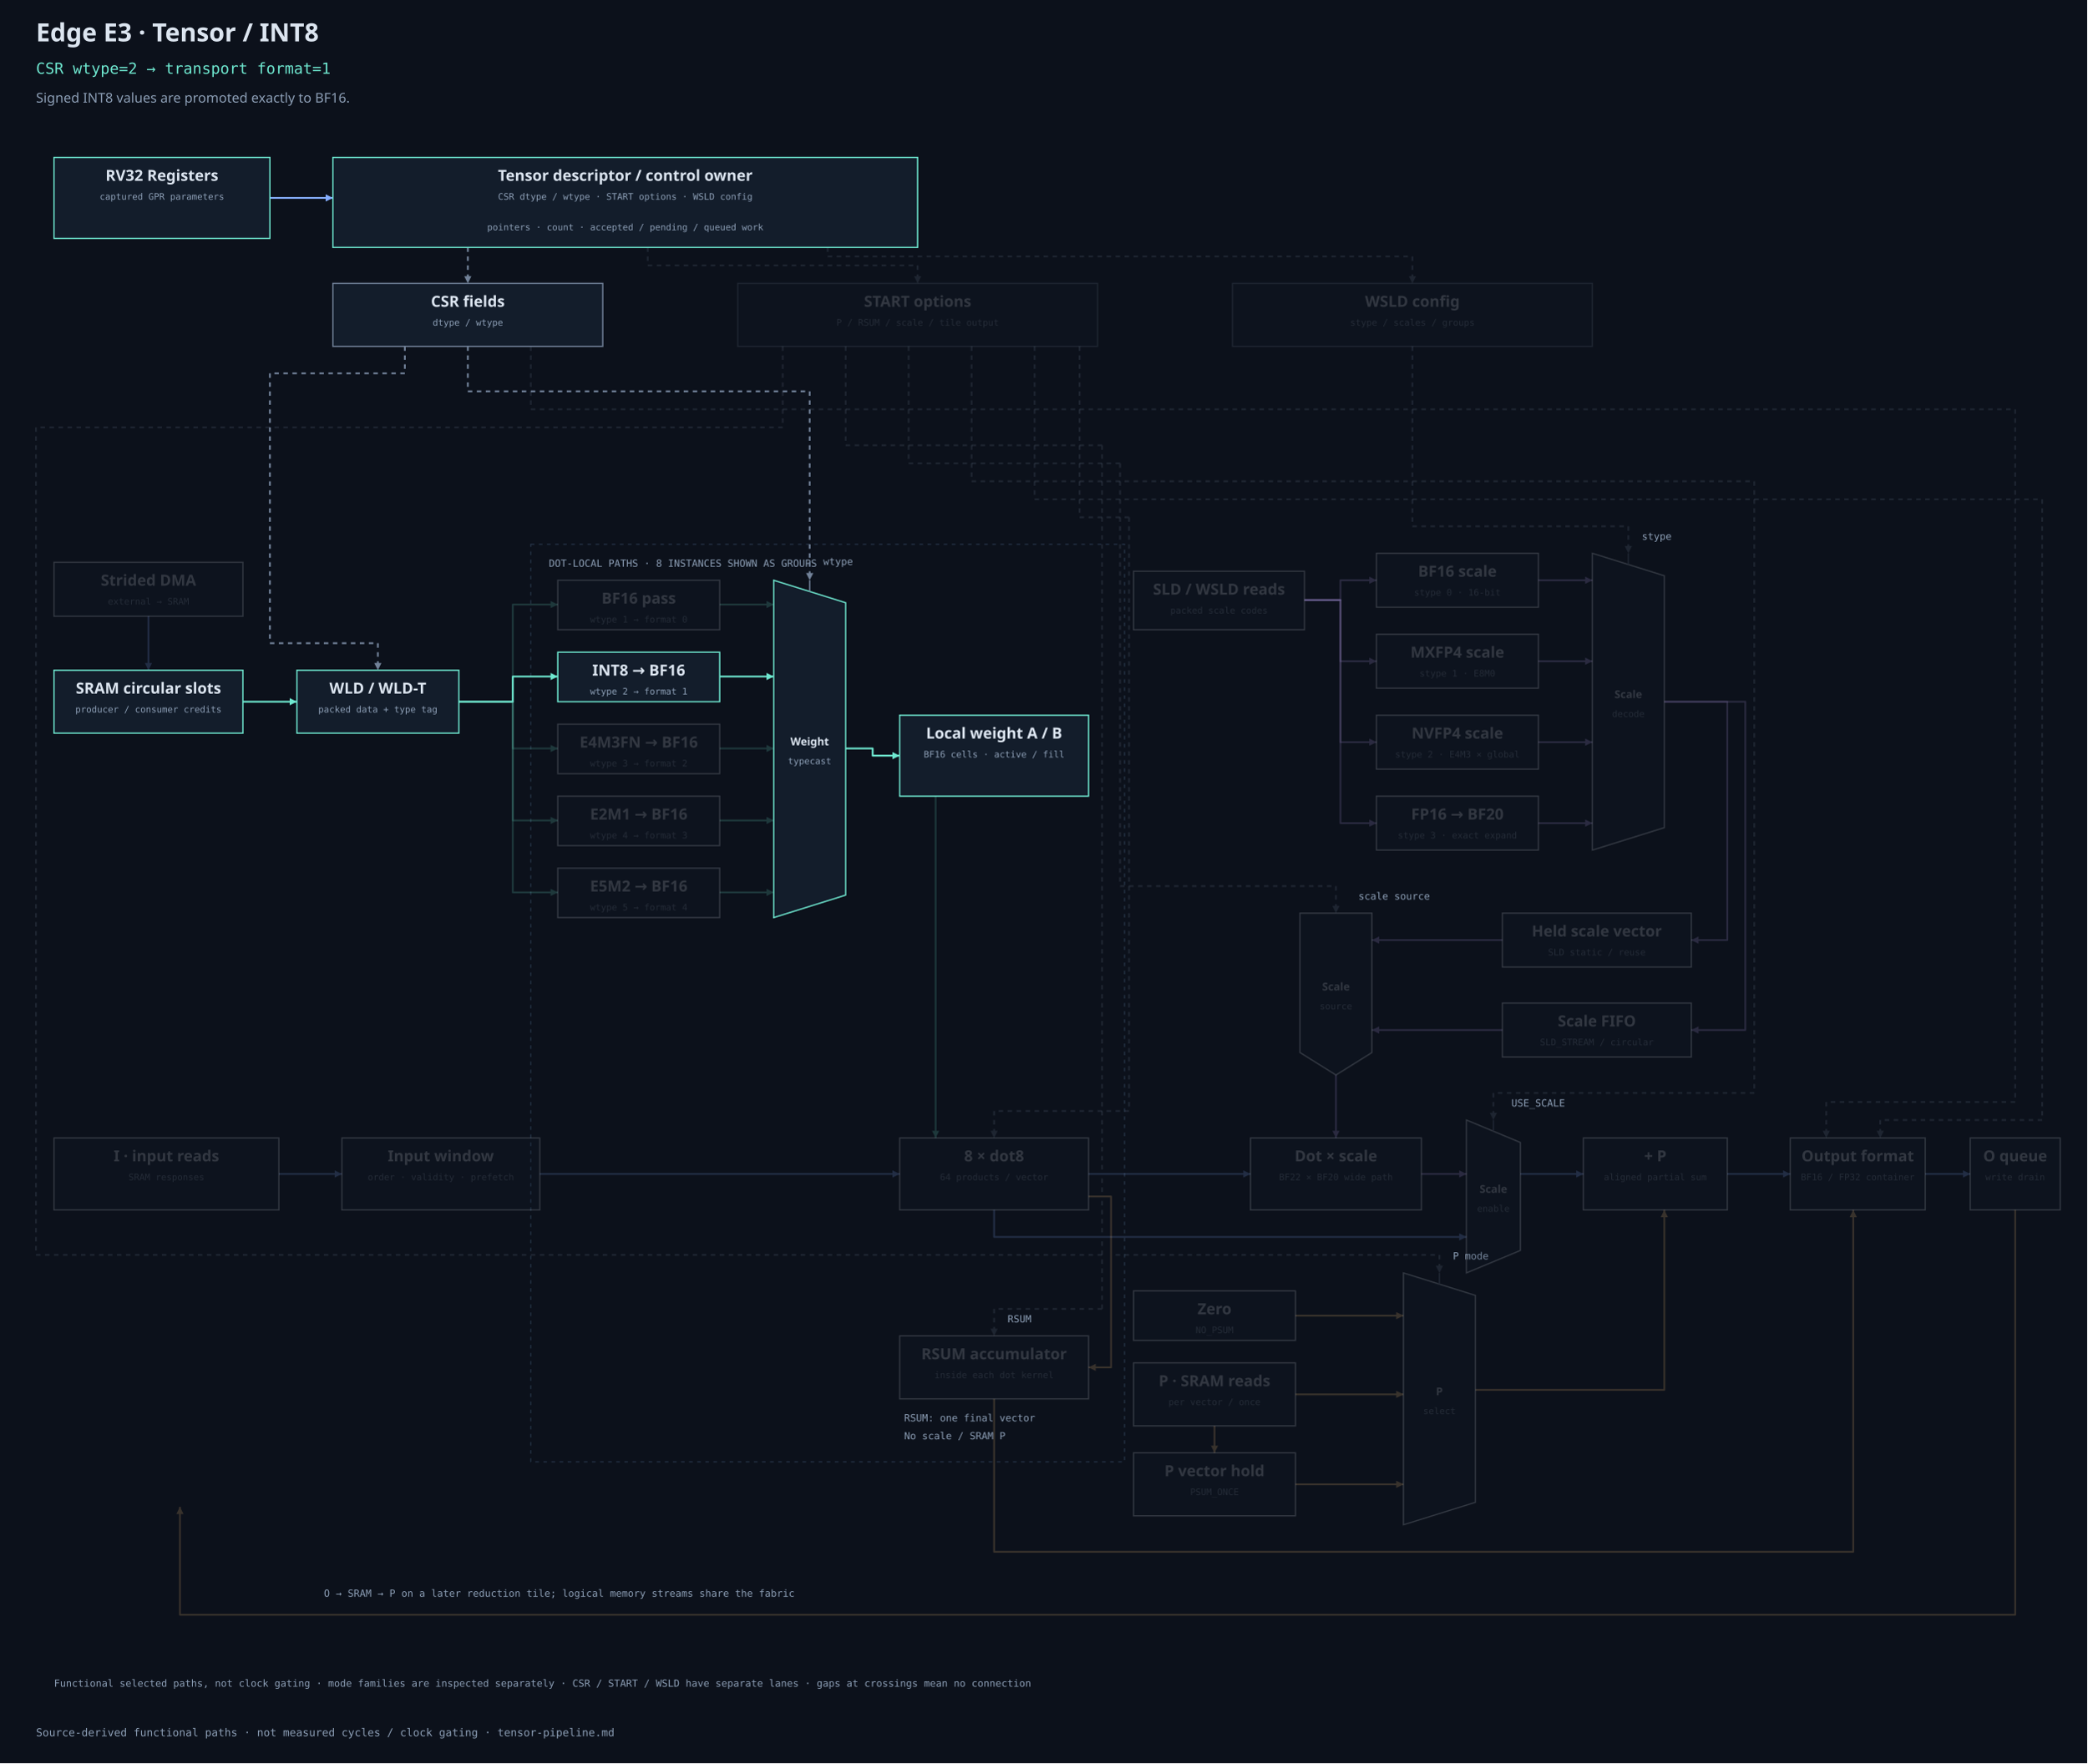
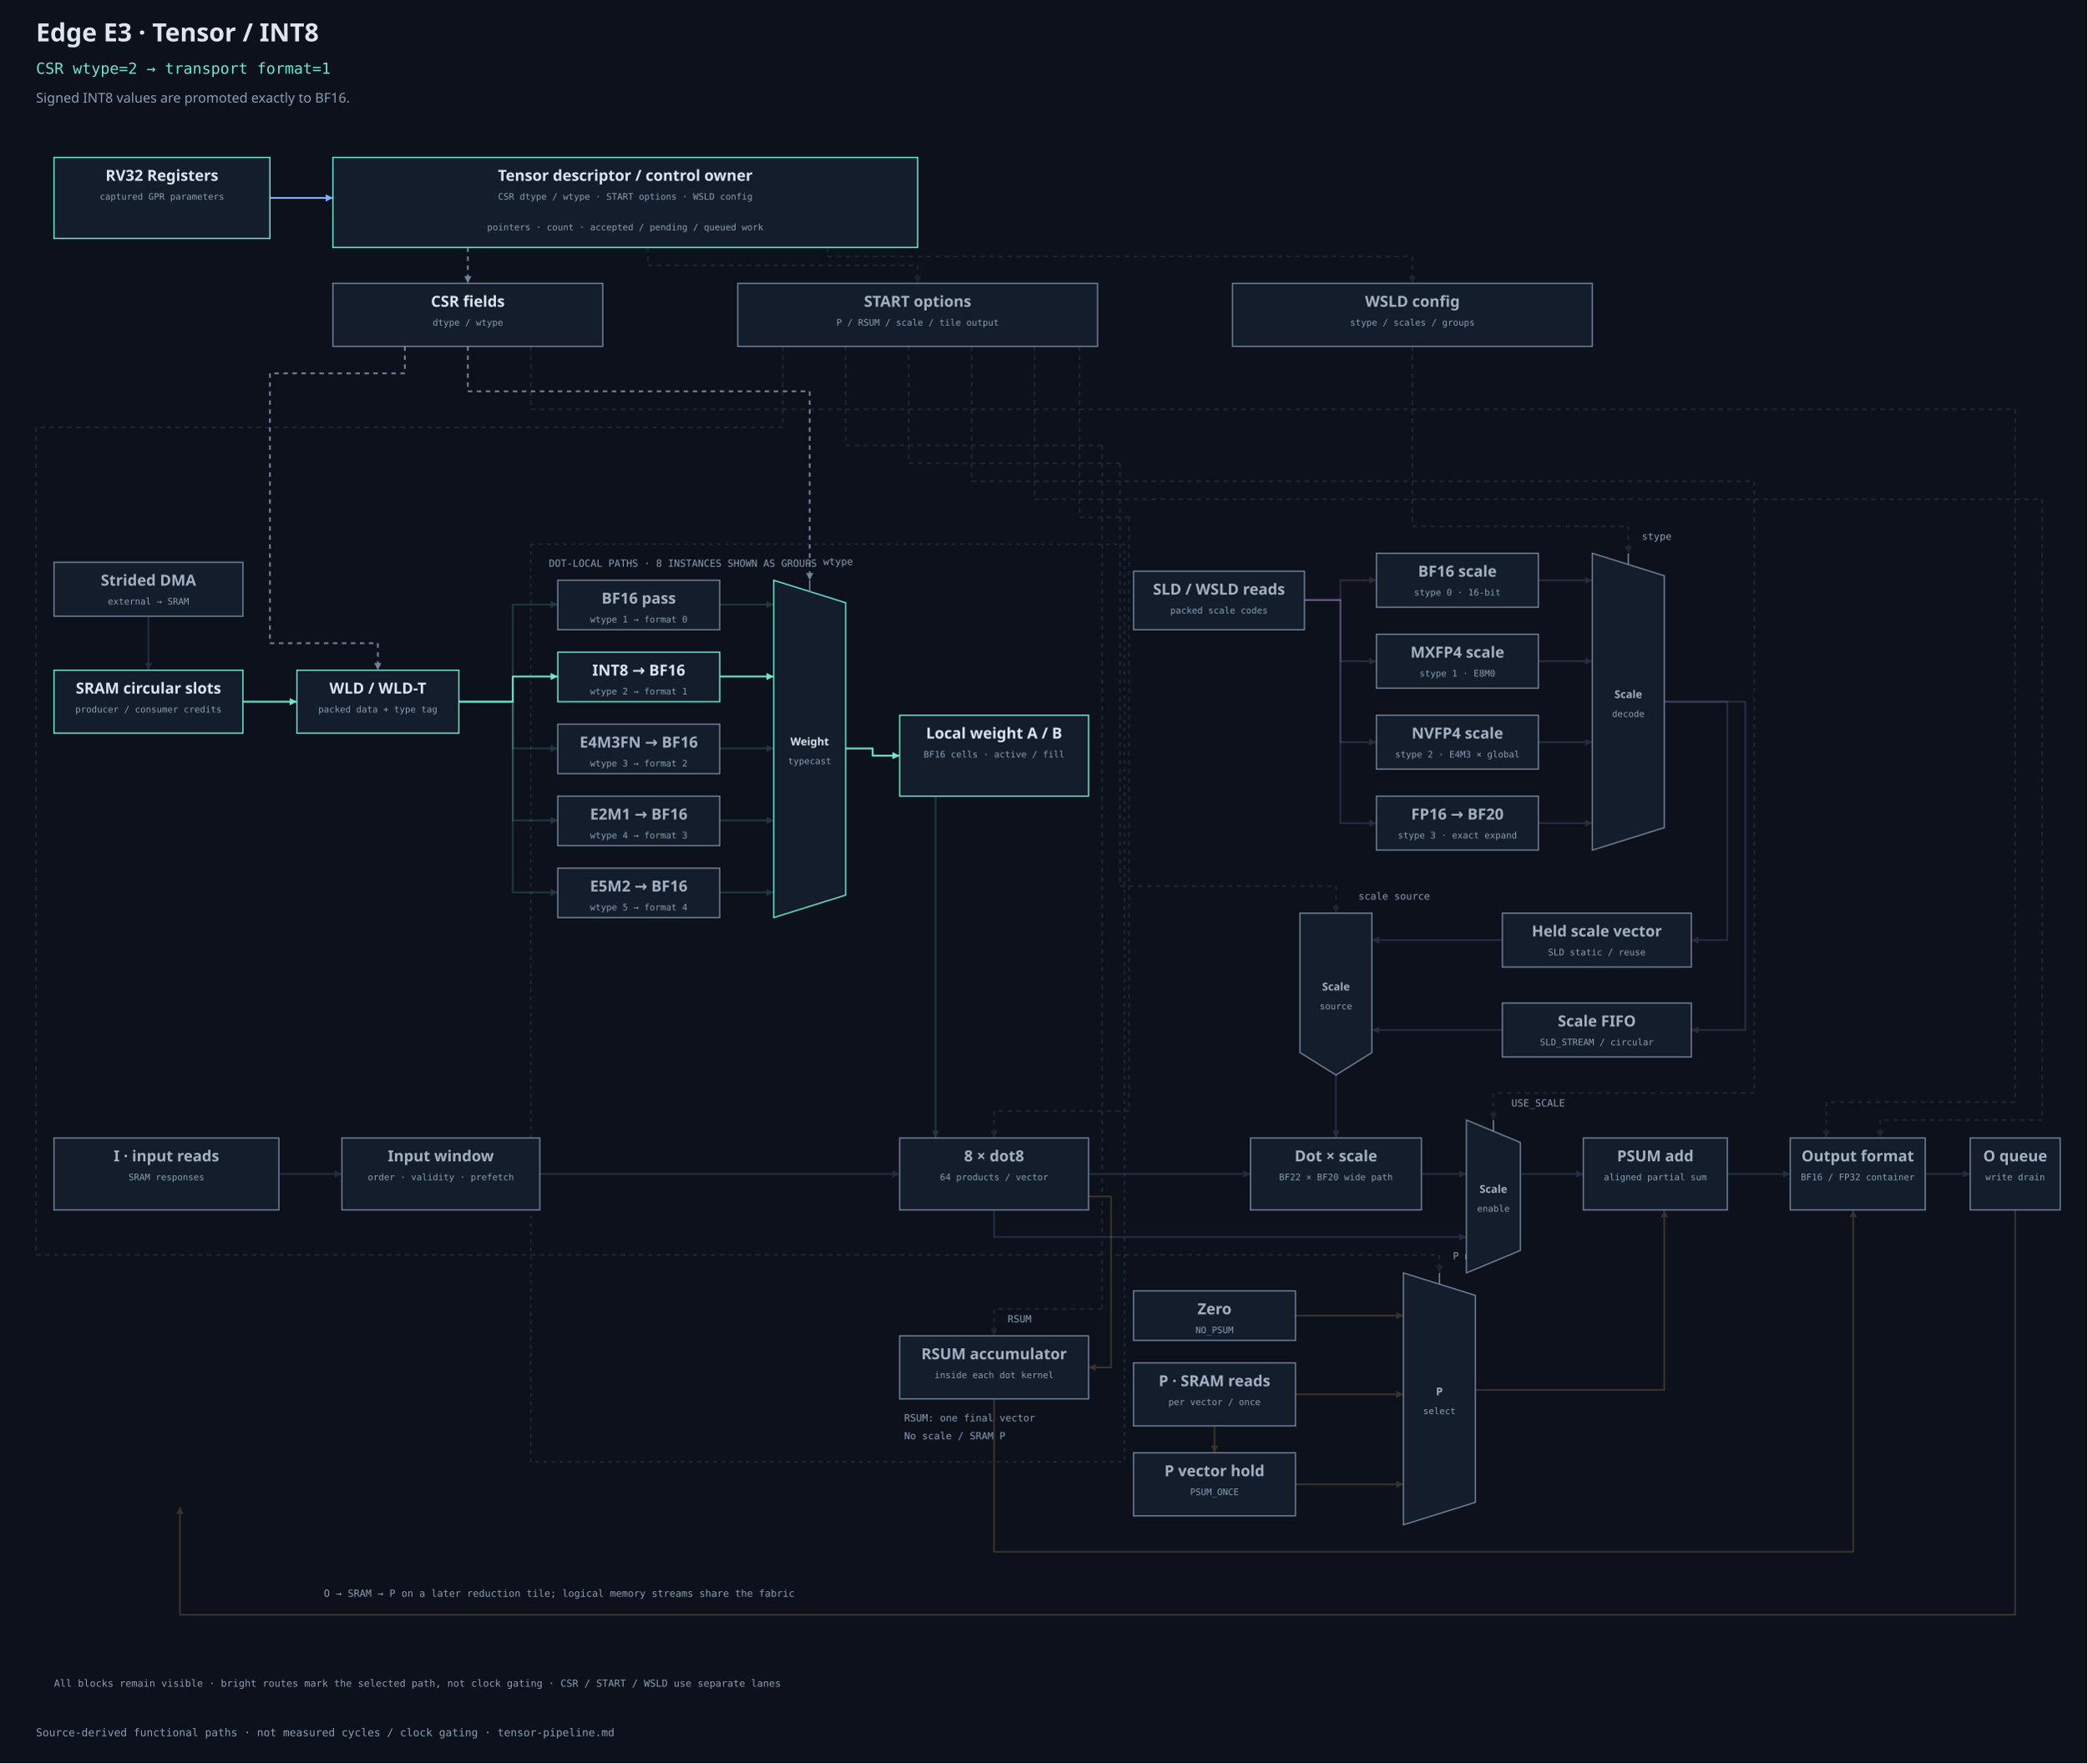
<svg xmlns="http://www.w3.org/2000/svg" width="2320" height="1960" viewBox="0 0 2320 1960">
  <rect width="2320" height="1960" fill="#0c111b" />
  <text x="40" y="46" fill="#dce5f0" font-family="sans-serif" font-size="28" font-weight="700">Edge E3 · Tensor / INT8</text>
  <text x="40" y="82" fill="#6ee7cf" font-family="monospace" font-size="17">CSR wtype=2 → transport format=1</text>
  <text x="40" y="114" fill="#8c9eb5" font-family="sans-serif" font-size="15">Signed INT8 values are promoted exactly to BF16.</text>
  <svg x="20" y="135" width="2280" height="1760" viewBox="0 0 2280 1760" role="img" aria-labelledby="tensor-svg-title tensor-svg-desc">
-     <style>.tensor-bg{fill:var(--bg,#0c111b)}.tensor-memory{fill:none;stroke:var(--rule,#29394e);stroke-dasharray:4 5}.tensor-title{font:600 17px sans-serif;fill:var(--ink,#dce5f0)}.tensor-sub{font:10px monospace;fill:var(--muted,#8c9eb5)}.tensor-caption{font:11px monospace;fill:var(--muted,#8c9eb5)}.tensor-box{fill:var(--panel,#131d2b);stroke:var(--ink,#dce5f0);stroke-width:1.4}.tensor-wire{fill:none;stroke-width:2;stroke-linejoin:round}.tensor-data{stroke:#85adff}.tensor-weight{stroke:#6ee7cf}.tensor-psum{stroke:#ffc578}.tensor-optional{stroke:#b39be8}.tensor-control{stroke:#718198;stroke-dasharray:5 5}.tensor-arrow-data{fill:#85adff}.tensor-arrow-weight{fill:#6ee7cf}.tensor-arrow-psum{fill:#ffc578}.tensor-arrow-optional{fill:#b39be8}.tensor-arrow-control{fill:#718198}[data-tensor-node],[data-tensor-path]{opacity:.18}[data-tensor-node].is-active,[data-tensor-path].is-active{opacity:1}.tensor-mux-title{font-size:12px}.tensor-control-source .tensor-box{stroke:#718198!important}.tensor-control-port{stroke:#718198;stroke-width:1.5;fill:none}.is-active .tensor-box{stroke:#6ee7cf}</style>
+     <style>.tensor-bg{fill:var(--bg,#0c111b)}.tensor-memory{fill:none;stroke:var(--rule,#29394e);stroke-dasharray:4 5}.tensor-title{font:600 17px sans-serif;fill:var(--ink,#dce5f0)}.tensor-sub{font:10px monospace;fill:var(--muted,#8c9eb5)}.tensor-caption{font:11px monospace;fill:var(--muted,#8c9eb5)}.tensor-box{fill:var(--panel,#131d2b);stroke:var(--ink,#dce5f0);stroke-width:1.4}.tensor-wire{fill:none;stroke-width:2;stroke-linejoin:round}.tensor-data{stroke:#85adff}.tensor-weight{stroke:#6ee7cf}.tensor-psum{stroke:#ffc578}.tensor-optional{stroke:#b39be8}.tensor-control{stroke:#718198;stroke-dasharray:5 5}.tensor-arrow-data{fill:#85adff}.tensor-arrow-weight{fill:#6ee7cf}.tensor-arrow-psum{fill:#ffc578}.tensor-arrow-optional{fill:#b39be8}.tensor-arrow-control{fill:#718198}[data-tensor-node]{opacity:1}[data-tensor-path]{opacity:.18}[data-tensor-path].is-active{opacity:1}[data-tensor-node]:not(.is-active) .tensor-box{stroke:var(--muted,#718198)}[data-tensor-node]:not(.is-active) .tensor-title{fill:var(--muted,#a4b1c3)}[data-tensor-node]:not(.is-active) .tensor-sub{fill:var(--muted,#8c9eb5)}.tensor-mux-title{font-size:12px}.tensor-control-source .tensor-box{stroke:#718198!important}.tensor-control-port{stroke:#718198;stroke-width:1.5;fill:none}.is-active .tensor-box{stroke:#6ee7cf}</style>
    <defs>
      <marker id="tensor-arrow-data" viewBox="0 0 8 8" refX="8" refY="4" markerWidth="8" markerHeight="8" markerUnits="userSpaceOnUse" orient="auto">
        <path d="M0 0L8 4L0 8Z" class="tensor-arrow-data" />
      </marker>
      <marker id="tensor-arrow-weight" viewBox="0 0 8 8" refX="8" refY="4" markerWidth="8" markerHeight="8" markerUnits="userSpaceOnUse" orient="auto">
        <path d="M0 0L8 4L0 8Z" class="tensor-arrow-weight" />
      </marker>
      <marker id="tensor-arrow-psum" viewBox="0 0 8 8" refX="8" refY="4" markerWidth="8" markerHeight="8" markerUnits="userSpaceOnUse" orient="auto">
        <path d="M0 0L8 4L0 8Z" class="tensor-arrow-psum" />
      </marker>
      <marker id="tensor-arrow-optional" viewBox="0 0 8 8" refX="8" refY="4" markerWidth="8" markerHeight="8" markerUnits="userSpaceOnUse" orient="auto">
        <path d="M0 0L8 4L0 8Z" class="tensor-arrow-optional" />
      </marker>
      <marker id="tensor-arrow-control" viewBox="0 0 8 8" refX="8" refY="4" markerWidth="8" markerHeight="8" markerUnits="userSpaceOnUse" orient="auto">
        <path d="M0 0L8 4L0 8Z" class="tensor-arrow-control" />
      </marker>
    </defs>
    <rect class="tensor-bg" width="2280" height="1760" />
    <rect class="tensor-memory" x="570" y="470" width="660" height="1020" />
    <text class="tensor-caption" x="590" y="495">DOT-LOCAL PATHS · 8 INSTANCES SHOWN AS GROUPS</text>
    <text class="tensor-caption" x="895" y="493">wtype</text>
    <text class="tensor-caption" x="1805" y="465">stype</text>
    <text class="tensor-caption" x="1660" y="1095">USE_SCALE</text>
    <text class="tensor-caption" x="1490" y="865">scale source</text>
    <text class="tensor-caption" x="1595" y="1265">P mode</text>
    <text class="tensor-caption" x="1100" y="1335">RSUM</text>
    <path data-tensor-path="gpr-owner" class="tensor-wire tensor-data is-active" d="M280 85H350" marker-end="url(#tensor-arrow-data)" />
    <g data-tensor-path="ctrl-wld" class="tensor-wire tensor-control is-active">
      <path d="M430 250L430 280M430 280L280 280M280 280L280 580M280 580L400 580M400 580L400 610" />
      <path d="M400 602L400 610" marker-end="url(#tensor-arrow-control)" />
    </g>
    <g data-tensor-path="ctrl-weight" class="tensor-wire tensor-control is-active">
      <path d="M500 250L500 300M500 300L880 300M880 300L880 510" />
      <path d="M880 502L880 510" marker-end="url(#tensor-arrow-control)" />
    </g>
    <g data-tensor-path="ctrl-psum" class="tensor-wire tensor-control ">
      <path d="M850 250L850 340M850 340L20 340M20 340L20 1260M20 1260L1210 1260M1220 1260L1580 1260M1580 1260L1580 1280" />
      <path d="M1580 1272L1580 1280" marker-end="url(#tensor-arrow-control)" />
    </g>
    <g data-tensor-path="ctrl-rsum" class="tensor-wire tensor-control ">
      <path d="M920 250L920 360M920 360L1205 360M1205 360L1205 1165M1205 1175L1205 1190M1205 1200L1205 1235M1205 1245L1205 1320M1205 1320L1085 1320M1085 1320L1085 1350" />
      <path d="M1085 1342L1085 1350" marker-end="url(#tensor-arrow-control)" />
    </g>
    <g data-tensor-path="ctrl-scale" class="tensor-wire tensor-control ">
      <path d="M990 250L990 380M990 380L1225 380M1225 380L1225 850M1225 850L1465 850M1465 850L1465 880" />
      <path d="M1465 872L1465 880" marker-end="url(#tensor-arrow-control)" />
    </g>
    <g data-tensor-path="ctrl-enable" class="tensor-wire tensor-control ">
      <path d="M1060 250L1060 400M1060 400L1930 400M1930 400L1930 1080M1930 1080L1640 1080M1640 1080L1640 1110" />
      <path d="M1640 1102L1640 1110" marker-end="url(#tensor-arrow-control)" />
    </g>
    <g data-tensor-path="ctrl-stype" class="tensor-wire tensor-control ">
      <path d="M1550 250L1550 450M1550 450L1790 450M1790 450L1790 480" />
      <path d="M1790 472L1790 480" marker-end="url(#tensor-arrow-control)" />
    </g>
    <g data-tensor-path="ctrl-format" class="tensor-wire tensor-control ">
      <path d="M570 250L570 320M570 320L2220 320M2220 320L2220 1090M2220 1090L2010 1090M2010 1090L2010 1130" />
      <path d="M2010 1122L2010 1130" marker-end="url(#tensor-arrow-control)" />
    </g>
    <g data-tensor-path="owner-dot" class="tensor-wire tensor-control ">
      <path d="M1180 250L1180 440M1180 440L1235 440M1235 440L1235 1100M1235 1100L1085 1100M1085 1100L1085 1130" />
      <path d="M1085 1122L1085 1130" marker-end="url(#tensor-arrow-control)" />
    </g>
    <path data-tensor-path="dma-ring" class="tensor-wire tensor-data " d="M145 550L145 610" marker-end="url(#tensor-arrow-data)" />
    <path data-tensor-path="ring-wld" class="tensor-wire tensor-weight is-active" d="M250 645L310 645" marker-end="url(#tensor-arrow-weight)" />
    <path data-tensor-path="weights" class="tensor-wire tensor-weight " d="M1020 750L1020 1130" marker-end="url(#tensor-arrow-weight)" />
    <path data-tensor-path="input-window" class="tensor-wire tensor-data " d="M290 1170L360 1170" marker-end="url(#tensor-arrow-data)" />
    <path data-tensor-path="window-dot" class="tensor-wire tensor-data " d="M580 1170L980 1170" marker-end="url(#tensor-arrow-data)" />
    <path data-tensor-path="dot-post" class="tensor-wire tensor-data " d="M1190 1170L1370 1170" marker-end="url(#tensor-arrow-data)" />
    <path data-tensor-path="scale-product" class="tensor-wire tensor-optional " d="M1560 1170L1610 1170" marker-end="url(#tensor-arrow-optional)" />
    <path data-tensor-path="scale-bypass" class="tensor-wire tensor-data " d="M1085 1210L1085 1240L1610 1240" marker-end="url(#tensor-arrow-data)" />
    <path data-tensor-path="scaled-to-post" class="tensor-wire tensor-data " d="M1670 1170L1740 1170" marker-end="url(#tensor-arrow-data)" />
    <path data-tensor-path="post-output" class="tensor-wire tensor-data " d="M1900 1170L1970 1170" marker-end="url(#tensor-arrow-data)" />
    <path data-tensor-path="format-output" class="tensor-wire tensor-data " d="M2120 1170L2170 1170" marker-end="url(#tensor-arrow-data)" />
    <path data-tensor-path="rsum-merge" class="tensor-wire tensor-psum " d="M1190 1195L1215 1195L1215 1385L1190 1385" marker-end="url(#tensor-arrow-psum)" />
    <path data-tensor-path="rsum-output" class="tensor-wire tensor-psum " d="M1085 1420L1085 1590L2040 1590L2040 1210" marker-end="url(#tensor-arrow-psum)" />
    <path data-tensor-path="static-scale" class="tensor-wire tensor-optional " d="M1650 910L1505 910" marker-end="url(#tensor-arrow-optional)" />
    <path data-tensor-path="stream-scale" class="tensor-wire tensor-optional " d="M1650 1010L1505 1010" marker-end="url(#tensor-arrow-optional)" />
    <path data-tensor-path="scale" class="tensor-wire tensor-optional " d="M1465 1060L1465 1130" marker-end="url(#tensor-arrow-optional)" />
    <path data-tensor-path="sld-static" class="tensor-wire tensor-optional " d="M1830 645L1900 645L1900 910L1860 910" marker-end="url(#tensor-arrow-optional)" />
    <path data-tensor-path="sld-stream" class="tensor-wire tensor-optional " d="M1830 645L1920 645L1920 1010L1860 1010" marker-end="url(#tensor-arrow-optional)" />
    <path data-tensor-path="zero-p" class="tensor-wire tensor-psum " d="M1420 1327.5L1540 1327.5" marker-end="url(#tensor-arrow-psum)" />
    <path data-tensor-path="read-hold" class="tensor-wire tensor-psum " d="M1330 1450L1330 1480" marker-end="url(#tensor-arrow-psum)" />
    <path data-tensor-path="hold-p" class="tensor-wire tensor-psum " d="M1420 1515L1540 1515" marker-end="url(#tensor-arrow-psum)" />
    <path data-tensor-path="stream-p" class="tensor-wire tensor-psum " d="M1420 1415L1540 1415" marker-end="url(#tensor-arrow-psum)" />
    <path data-tensor-path="psum-post" class="tensor-wire tensor-psum " d="M1620 1410L1830 1410L1830 1210" marker-end="url(#tensor-arrow-psum)" />
    <path data-tensor-path="writeback" class="tensor-wire tensor-psum " d="M2220 1210L2220 1660L180 1660L180 1540" marker-end="url(#tensor-arrow-psum)" />
    <path data-tensor-path="wld-bf16" class="tensor-wire tensor-weight " d="M490 645L550 645L550 537L600 537" marker-end="url(#tensor-arrow-weight)" />
    <path data-tensor-path="cast-bf16" class="tensor-wire tensor-weight " d="M780 537L840 537" marker-end="url(#tensor-arrow-weight)" />
    <path data-tensor-path="wld-int8" class="tensor-wire tensor-weight is-active" d="M490 645L550 645L550 617L600 617" marker-end="url(#tensor-arrow-weight)" />
    <path data-tensor-path="cast-int8" class="tensor-wire tensor-weight is-active" d="M780 617L840 617" marker-end="url(#tensor-arrow-weight)" />
    <path data-tensor-path="wld-e4m3" class="tensor-wire tensor-weight " d="M490 645L550 645L550 697L600 697" marker-end="url(#tensor-arrow-weight)" />
    <path data-tensor-path="cast-e4m3" class="tensor-wire tensor-weight " d="M780 697L840 697" marker-end="url(#tensor-arrow-weight)" />
    <path data-tensor-path="wld-fp4" class="tensor-wire tensor-weight " d="M490 645L550 645L550 777L600 777" marker-end="url(#tensor-arrow-weight)" />
    <path data-tensor-path="cast-fp4" class="tensor-wire tensor-weight " d="M780 777L840 777" marker-end="url(#tensor-arrow-weight)" />
    <path data-tensor-path="wld-e5m2" class="tensor-wire tensor-weight " d="M490 645L550 645L550 857L600 857" marker-end="url(#tensor-arrow-weight)" />
    <path data-tensor-path="cast-e5m2" class="tensor-wire tensor-weight " d="M780 857L840 857" marker-end="url(#tensor-arrow-weight)" />
    <path data-tensor-path="wld-banks" class="tensor-wire tensor-weight is-active" d="M920 697L950 697L950 705L980 705" marker-end="url(#tensor-arrow-weight)" />
    <path data-tensor-path="sld-bf16" class="tensor-wire tensor-optional " d="M1430 532L1470 532L1470 510L1510 510" marker-end="url(#tensor-arrow-optional)" />
    <path data-tensor-path="decode-bf16" class="tensor-wire tensor-optional " d="M1690 510L1750 510" marker-end="url(#tensor-arrow-optional)" />
    <path data-tensor-path="sld-mx" class="tensor-wire tensor-optional " d="M1430 532L1470 532L1470 600L1510 600" marker-end="url(#tensor-arrow-optional)" />
    <path data-tensor-path="decode-mx" class="tensor-wire tensor-optional " d="M1690 600L1750 600" marker-end="url(#tensor-arrow-optional)" />
    <path data-tensor-path="sld-nv" class="tensor-wire tensor-optional " d="M1430 532L1470 532L1470 690L1510 690" marker-end="url(#tensor-arrow-optional)" />
    <path data-tensor-path="decode-nv" class="tensor-wire tensor-optional " d="M1690 690L1750 690" marker-end="url(#tensor-arrow-optional)" />
    <path data-tensor-path="sld-fp16" class="tensor-wire tensor-optional " d="M1430 532L1470 532L1470 780L1510 780" marker-end="url(#tensor-arrow-optional)" />
    <path data-tensor-path="decode-fp16" class="tensor-wire tensor-optional " d="M1690 780L1750 780" marker-end="url(#tensor-arrow-optional)" />
    <g data-tensor-path="owner-csr" class="tensor-wire tensor-control is-active">
      <path d="M500 140L500 180" />
      <path d="M500 172L500 180" marker-end="url(#tensor-arrow-control)" />
    </g>
    <g data-tensor-path="owner-start" class="tensor-wire tensor-control ">
      <path d="M700 140L700 160M700 160L1000 160M1000 160L1000 180" />
      <path d="M1000 172L1000 180" marker-end="url(#tensor-arrow-control)" />
    </g>
    <g data-tensor-path="owner-wsld" class="tensor-wire tensor-control ">
      <path d="M900 140L900 150M900 150L1550 150M1550 150L1550 180" />
      <path d="M1550 172L1550 180" marker-end="url(#tensor-arrow-control)" />
    </g>
    <g data-tensor-path="ctrl-tile-format" class="tensor-wire tensor-control ">
      <path d="M1130 250L1130 420M1130 420L2250 420M2250 420L2250 1110M2250 1110L2070 1110M2070 1110L2070 1130" />
      <path d="M2070 1122L2070 1130" marker-end="url(#tensor-arrow-control)" />
    </g>
    <g data-tensor-node="gpr" class="is-active " role="button" tabindex="0" aria-label="RV32 Registers: explore this path">
      <rect class="tensor-box" x="40" y="40" width="240" height="90" />
      <text class="tensor-title " x="160" y="66" text-anchor="middle">RV32 Registers</text>
      <text class="tensor-sub" x="160" y="87" text-anchor="middle">captured GPR parameters</text>
    </g>
    <g data-tensor-node="owner" class="is-active " role="button" tabindex="0" aria-label="Tensor descriptor / control owner: explore this path">
      <rect class="tensor-box" x="350" y="40" width="650" height="100" />
      <text class="tensor-title " x="675" y="66" text-anchor="middle">Tensor descriptor / control owner</text>
      <text class="tensor-sub" x="675" y="87" text-anchor="middle">CSR dtype / wtype · START options · WSLD config</text>
      <text class="tensor-sub" x="675" y="121" text-anchor="middle">pointers · count · accepted / pending / queued work</text>
    </g>
    <g data-tensor-node="dma" class=" " role="button" tabindex="0" aria-label="Strided DMA: explore this path">
      <rect class="tensor-box" x="40" y="490" width="210" height="60" />
      <text class="tensor-title " x="145" y="516" text-anchor="middle">Strided DMA</text>
      <text class="tensor-sub" x="145" y="537" text-anchor="middle">external → SRAM</text>
    </g>
    <g data-tensor-node="ring" class="is-active " role="button" tabindex="0" aria-label="SRAM circular slots: explore this path">
      <rect class="tensor-box" x="40" y="610" width="210" height="70" />
      <text class="tensor-title " x="145" y="636" text-anchor="middle">SRAM circular slots</text>
      <text class="tensor-sub" x="145" y="657" text-anchor="middle">producer / consumer credits</text>
    </g>
    <g data-tensor-node="wld" class="is-active " role="button" tabindex="0" aria-label="WLD / WLD-T: explore this path">
      <rect class="tensor-box" x="310" y="610" width="180" height="70" />
      <text class="tensor-title " x="400" y="636" text-anchor="middle">WLD / WLD-T</text>
      <text class="tensor-sub" x="400" y="657" text-anchor="middle">packed data + type tag</text>
    </g>
    <g data-tensor-node="w-bf16" class=" " role="button" tabindex="0" aria-label="BF16 pass: explore this path">
      <rect class="tensor-box" x="600" y="510" width="180" height="55" />
      <text class="tensor-title " x="690" y="536" text-anchor="middle">BF16 pass</text>
      <text class="tensor-sub" x="690" y="557" text-anchor="middle">wtype 1 → format 0</text>
    </g>
    <g data-tensor-node="w-int8" class="is-active " role="button" tabindex="0" aria-label="INT8 → BF16: explore this path">
      <rect class="tensor-box" x="600" y="590" width="180" height="55" />
      <text class="tensor-title " x="690" y="616" text-anchor="middle">INT8 → BF16</text>
      <text class="tensor-sub" x="690" y="637" text-anchor="middle">wtype 2 → format 1</text>
    </g>
    <g data-tensor-node="w-e4m3" class=" " role="button" tabindex="0" aria-label="E4M3FN → BF16: explore this path">
      <rect class="tensor-box" x="600" y="670" width="180" height="55" />
      <text class="tensor-title " x="690" y="696" text-anchor="middle">E4M3FN → BF16</text>
      <text class="tensor-sub" x="690" y="717" text-anchor="middle">wtype 3 → format 2</text>
    </g>
    <g data-tensor-node="w-fp4" class=" " role="button" tabindex="0" aria-label="E2M1 → BF16: explore this path">
      <rect class="tensor-box" x="600" y="750" width="180" height="55" />
      <text class="tensor-title " x="690" y="776" text-anchor="middle">E2M1 → BF16</text>
      <text class="tensor-sub" x="690" y="797" text-anchor="middle">wtype 4 → format 3</text>
    </g>
    <g data-tensor-node="w-e5m2" class=" " role="button" tabindex="0" aria-label="E5M2 → BF16: explore this path">
      <rect class="tensor-box" x="600" y="830" width="180" height="55" />
      <text class="tensor-title " x="690" y="856" text-anchor="middle">E5M2 → BF16</text>
      <text class="tensor-sub" x="690" y="877" text-anchor="middle">wtype 5 → format 4</text>
    </g>
    <g data-tensor-node="wselect" class="is-active " role="button" tabindex="0" aria-label="Weight: explore this path">
      <path class="tensor-box" d="M840 510L920 535V860L840 885Z" />
      <path class="tensor-control-port" d="M880 510V522.5" />
      <text class="tensor-title tensor-mux-title" x="880" y="693.5" text-anchor="middle">Weight</text>
      <text class="tensor-sub" x="880" y="714.5" text-anchor="middle">typecast</text>
    </g>
    <g data-tensor-node="banks" class="is-active " role="button" tabindex="0" aria-label="Local weight A / B: explore this path">
      <rect class="tensor-box" x="980" y="660" width="210" height="90" />
      <text class="tensor-title " x="1085" y="686" text-anchor="middle">Local weight A / B</text>
      <text class="tensor-sub" x="1085" y="707" text-anchor="middle">BF16 cells · active / fill</text>
    </g>
    <g data-tensor-node="input" class=" " role="button" tabindex="0" aria-label="I · input reads: explore this path">
      <rect class="tensor-box" x="40" y="1130" width="250" height="80" />
      <text class="tensor-title " x="165" y="1156" text-anchor="middle">I · input reads</text>
      <text class="tensor-sub" x="165" y="1177" text-anchor="middle">SRAM responses</text>
    </g>
    <g data-tensor-node="window" class=" " role="button" tabindex="0" aria-label="Input window: explore this path">
      <rect class="tensor-box" x="360" y="1130" width="220" height="80" />
      <text class="tensor-title " x="470" y="1156" text-anchor="middle">Input window</text>
      <text class="tensor-sub" x="470" y="1177" text-anchor="middle">order · validity · prefetch</text>
    </g>
    <g data-tensor-node="dot" class=" " role="button" tabindex="0" aria-label="8 × dot8: explore this path">
      <rect class="tensor-box" x="980" y="1130" width="210" height="80" />
      <text class="tensor-title " x="1085" y="1156" text-anchor="middle">8 × dot8</text>
      <text class="tensor-sub" x="1085" y="1177" text-anchor="middle">64 products / vector</text>
    </g>
    <g data-tensor-node="rsum" class=" " role="button" tabindex="0" aria-label="RSUM accumulator: explore this path">
      <rect class="tensor-box" x="980" y="1350" width="210" height="70" />
      <text class="tensor-title " x="1085" y="1376" text-anchor="middle">RSUM accumulator</text>
      <text class="tensor-sub" x="1085" y="1397" text-anchor="middle">inside each dot kernel</text>
    </g>
    <g data-tensor-node="sld" class=" " role="button" tabindex="0" aria-label="SLD / WSLD reads: explore this path">
      <rect class="tensor-box" x="1240" y="500" width="190" height="65" />
      <text class="tensor-title " x="1335" y="526" text-anchor="middle">SLD / WSLD reads</text>
      <text class="tensor-sub" x="1335" y="547" text-anchor="middle">packed scale codes</text>
    </g>
    <g data-tensor-node="s-bf16" class=" " role="button" tabindex="0" aria-label="BF16 scale: explore this path">
      <rect class="tensor-box" x="1510" y="480" width="180" height="60" />
      <text class="tensor-title " x="1600" y="506" text-anchor="middle">BF16 scale</text>
      <text class="tensor-sub" x="1600" y="527" text-anchor="middle">stype 0 · 16-bit</text>
    </g>
    <g data-tensor-node="s-mx" class=" " role="button" tabindex="0" aria-label="MXFP4 scale: explore this path">
      <rect class="tensor-box" x="1510" y="570" width="180" height="60" />
      <text class="tensor-title " x="1600" y="596" text-anchor="middle">MXFP4 scale</text>
      <text class="tensor-sub" x="1600" y="617" text-anchor="middle">stype 1 · E8M0</text>
    </g>
    <g data-tensor-node="s-nv" class=" " role="button" tabindex="0" aria-label="NVFP4 scale: explore this path">
      <rect class="tensor-box" x="1510" y="660" width="180" height="60" />
      <text class="tensor-title " x="1600" y="686" text-anchor="middle">NVFP4 scale</text>
      <text class="tensor-sub" x="1600" y="707" text-anchor="middle">stype 2 · E4M3 × global</text>
    </g>
    <g data-tensor-node="s-fp16" class=" " role="button" tabindex="0" aria-label="FP16 → BF20: explore this path">
      <rect class="tensor-box" x="1510" y="750" width="180" height="60" />
      <text class="tensor-title " x="1600" y="776" text-anchor="middle">FP16 → BF20</text>
      <text class="tensor-sub" x="1600" y="797" text-anchor="middle">stype 3 · exact expand</text>
    </g>
    <g data-tensor-node="stype" class=" " role="button" tabindex="0" aria-label="Scale: explore this path">
      <path class="tensor-box" d="M1750 480L1830 505V785L1750 810Z" />
      <path class="tensor-control-port" d="M1790 480V492.5" />
      <text class="tensor-title tensor-mux-title" x="1790" y="641" text-anchor="middle">Scale</text>
      <text class="tensor-sub" x="1790" y="662" text-anchor="middle">decode</text>
    </g>
    <g data-tensor-node="scale-hold" class=" " role="button" tabindex="0" aria-label="Held scale vector: explore this path">
      <rect class="tensor-box" x="1650" y="880" width="210" height="60" />
      <text class="tensor-title " x="1755" y="906" text-anchor="middle">Held scale vector</text>
      <text class="tensor-sub" x="1755" y="927" text-anchor="middle">SLD static / reuse</text>
    </g>
    <g data-tensor-node="scale-fifo" class=" " role="button" tabindex="0" aria-label="Scale FIFO: explore this path">
      <rect class="tensor-box" x="1650" y="980" width="210" height="60" />
      <text class="tensor-title " x="1755" y="1006" text-anchor="middle">Scale FIFO</text>
      <text class="tensor-sub" x="1755" y="1027" text-anchor="middle">SLD_STREAM / circular</text>
    </g>
    <g data-tensor-node="scale-source" class=" " role="button" tabindex="0" aria-label="Scale: explore this path">
      <path class="tensor-box" d="M1425 880H1505V1035L1465 1060L1425 1035Z" />
      <text class="tensor-title tensor-mux-title" x="1465" y="966" text-anchor="middle">Scale</text>
      <text class="tensor-sub" x="1465" y="987" text-anchor="middle">source</text>
    </g>
    <g data-tensor-node="scale-mul" class=" " role="button" tabindex="0" aria-label="Dot × scale: explore this path">
      <rect class="tensor-box" x="1370" y="1130" width="190" height="80" />
      <text class="tensor-title " x="1465" y="1156" text-anchor="middle">Dot × scale</text>
      <text class="tensor-sub" x="1465" y="1177" text-anchor="middle">BF22 × BF20 wide path</text>
    </g>
    <g data-tensor-node="scale-select" class=" " role="button" tabindex="0" aria-label="Scale: explore this path">
      <path class="tensor-box" d="M1610 1110L1670 1135V1255L1610 1280Z" />
      <path class="tensor-control-port" d="M1640 1110V1122.5" />
      <text class="tensor-title tensor-mux-title" x="1640" y="1191" text-anchor="middle">Scale</text>
      <text class="tensor-sub" x="1640" y="1212" text-anchor="middle">enable</text>
    </g>
-     <g data-tensor-node="post" class=" " role="button" tabindex="0" aria-label="+ P: explore this path">
+     <g data-tensor-node="post" class=" " role="button" tabindex="0" aria-label="PSUM add: explore this path">
      <rect class="tensor-box" x="1740" y="1130" width="160" height="80" />
-       <text class="tensor-title " x="1820" y="1156" text-anchor="middle">+ P</text>
+       <text class="tensor-title " x="1820" y="1156" text-anchor="middle">PSUM add</text>
      <text class="tensor-sub" x="1820" y="1177" text-anchor="middle">aligned partial sum</text>
    </g>
    <g data-tensor-node="psum" class=" " role="button" tabindex="0" aria-label="P · SRAM reads: explore this path">
      <rect class="tensor-box" x="1240" y="1380" width="180" height="70" />
      <text class="tensor-title " x="1330" y="1406" text-anchor="middle">P · SRAM reads</text>
      <text class="tensor-sub" x="1330" y="1427" text-anchor="middle">per vector / once</text>
    </g>
    <g data-tensor-node="zero" class=" " role="button" tabindex="0" aria-label="Zero: explore this path">
      <rect class="tensor-box" x="1240" y="1300" width="180" height="55" />
      <text class="tensor-title " x="1330" y="1326" text-anchor="middle">Zero</text>
      <text class="tensor-sub" x="1330" y="1347" text-anchor="middle">NO_PSUM</text>
    </g>
    <g data-tensor-node="psum-hold" class=" " role="button" tabindex="0" aria-label="P vector hold: explore this path">
      <rect class="tensor-box" x="1240" y="1480" width="180" height="70" />
      <text class="tensor-title " x="1330" y="1506" text-anchor="middle">P vector hold</text>
      <text class="tensor-sub" x="1330" y="1527" text-anchor="middle">PSUM_ONCE</text>
    </g>
    <g data-tensor-node="psum-select" class=" " role="button" tabindex="0" aria-label="P: explore this path">
      <path class="tensor-box" d="M1540 1280L1620 1305V1535L1540 1560Z" />
      <path class="tensor-control-port" d="M1580 1280V1292.5" />
      <text class="tensor-title tensor-mux-title" x="1580" y="1416" text-anchor="middle">P</text>
      <text class="tensor-sub" x="1580" y="1437" text-anchor="middle">select</text>
    </g>
    <g data-tensor-node="format" class=" " role="button" tabindex="0" aria-label="Output format: explore this path">
      <rect class="tensor-box" x="1970" y="1130" width="150" height="80" />
      <text class="tensor-title " x="2045" y="1156" text-anchor="middle">Output format</text>
      <text class="tensor-sub" x="2045" y="1177" text-anchor="middle">BF16 / FP32 container</text>
    </g>
    <g data-tensor-node="output" class=" " role="button" tabindex="0" aria-label="O queue: explore this path">
      <rect class="tensor-box" x="2170" y="1130" width="100" height="80" />
      <text class="tensor-title " x="2220" y="1156" text-anchor="middle">O queue</text>
      <text class="tensor-sub" x="2220" y="1177" text-anchor="middle">write drain</text>
    </g>
    <g data-tensor-node="csr-fields" class="is-active tensor-control-source" role="button" tabindex="0" aria-label="CSR fields: explore this path">
      <rect class="tensor-box" x="350" y="180" width="300" height="70" />
      <text class="tensor-title " x="500" y="206" text-anchor="middle">CSR fields</text>
      <text class="tensor-sub" x="500" y="227" text-anchor="middle">dtype / wtype</text>
    </g>
    <g data-tensor-node="start-fields" class=" tensor-control-source" role="button" tabindex="0" aria-label="START options: explore this path">
      <rect class="tensor-box" x="800" y="180" width="400" height="70" />
      <text class="tensor-title " x="1000" y="206" text-anchor="middle">START options</text>
      <text class="tensor-sub" x="1000" y="227" text-anchor="middle">P / RSUM / scale / tile output</text>
    </g>
    <g data-tensor-node="wsld-fields" class=" tensor-control-source" role="button" tabindex="0" aria-label="WSLD config: explore this path">
      <rect class="tensor-box" x="1350" y="180" width="400" height="70" />
      <text class="tensor-title " x="1550" y="206" text-anchor="middle">WSLD config</text>
      <text class="tensor-sub" x="1550" y="227" text-anchor="middle">stype / scales / groups</text>
    </g>
    <text class="tensor-caption" x="985" y="1445">RSUM: one final vector</text>
    <text class="tensor-caption" x="985" y="1465">No scale / SRAM P</text>
    <text class="tensor-caption" x="340" y="1640">O → SRAM → P on a later reduction tile; logical memory streams share the fabric</text>
-     <text class="tensor-caption" x="40" y="1740">Functional selected paths, not clock gating · mode families are inspected separately · CSR / START / WSLD have separate lanes · gaps at crossings mean no connection</text>
+     <text class="tensor-caption" x="40" y="1740">All blocks remain visible · bright routes mark the selected path, not clock gating · CSR / START / WSLD use separate lanes</text>
  </svg>
  <text x="40" y="1930" fill="#8c9eb5" font-family="monospace" font-size="12">Source-derived functional paths · not measured cycles / clock gating · tensor-pipeline.md</text>
</svg>
